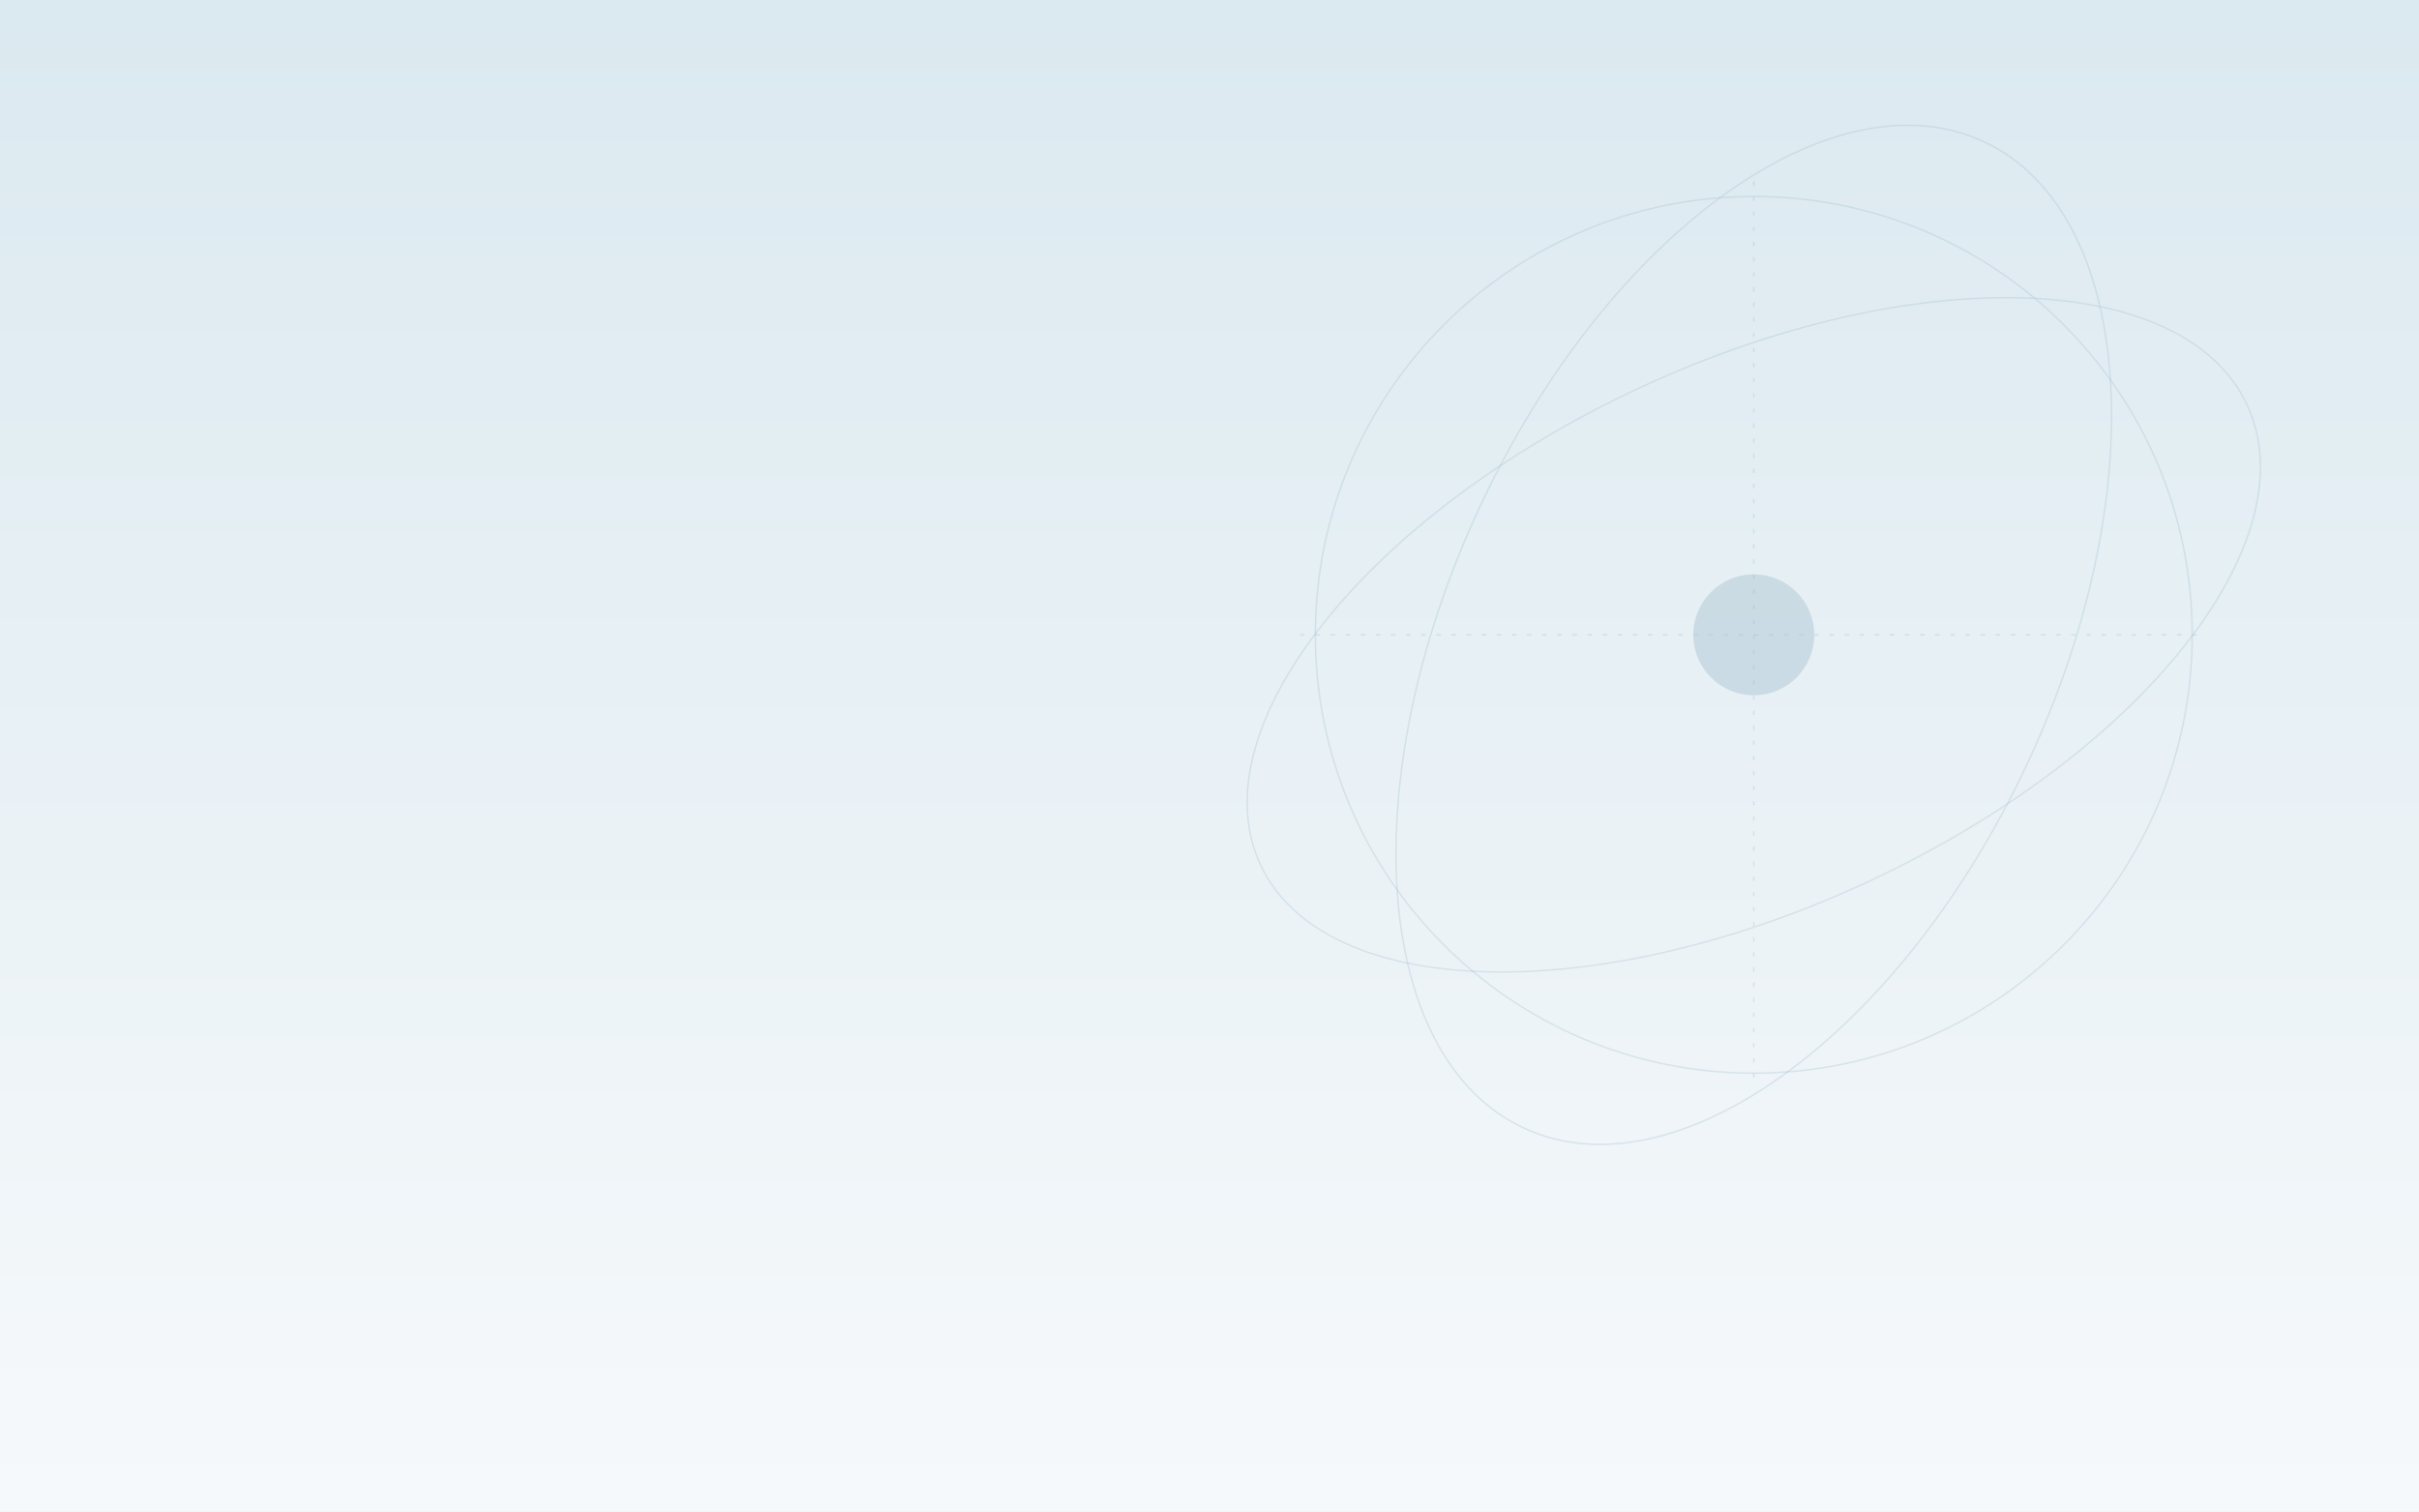
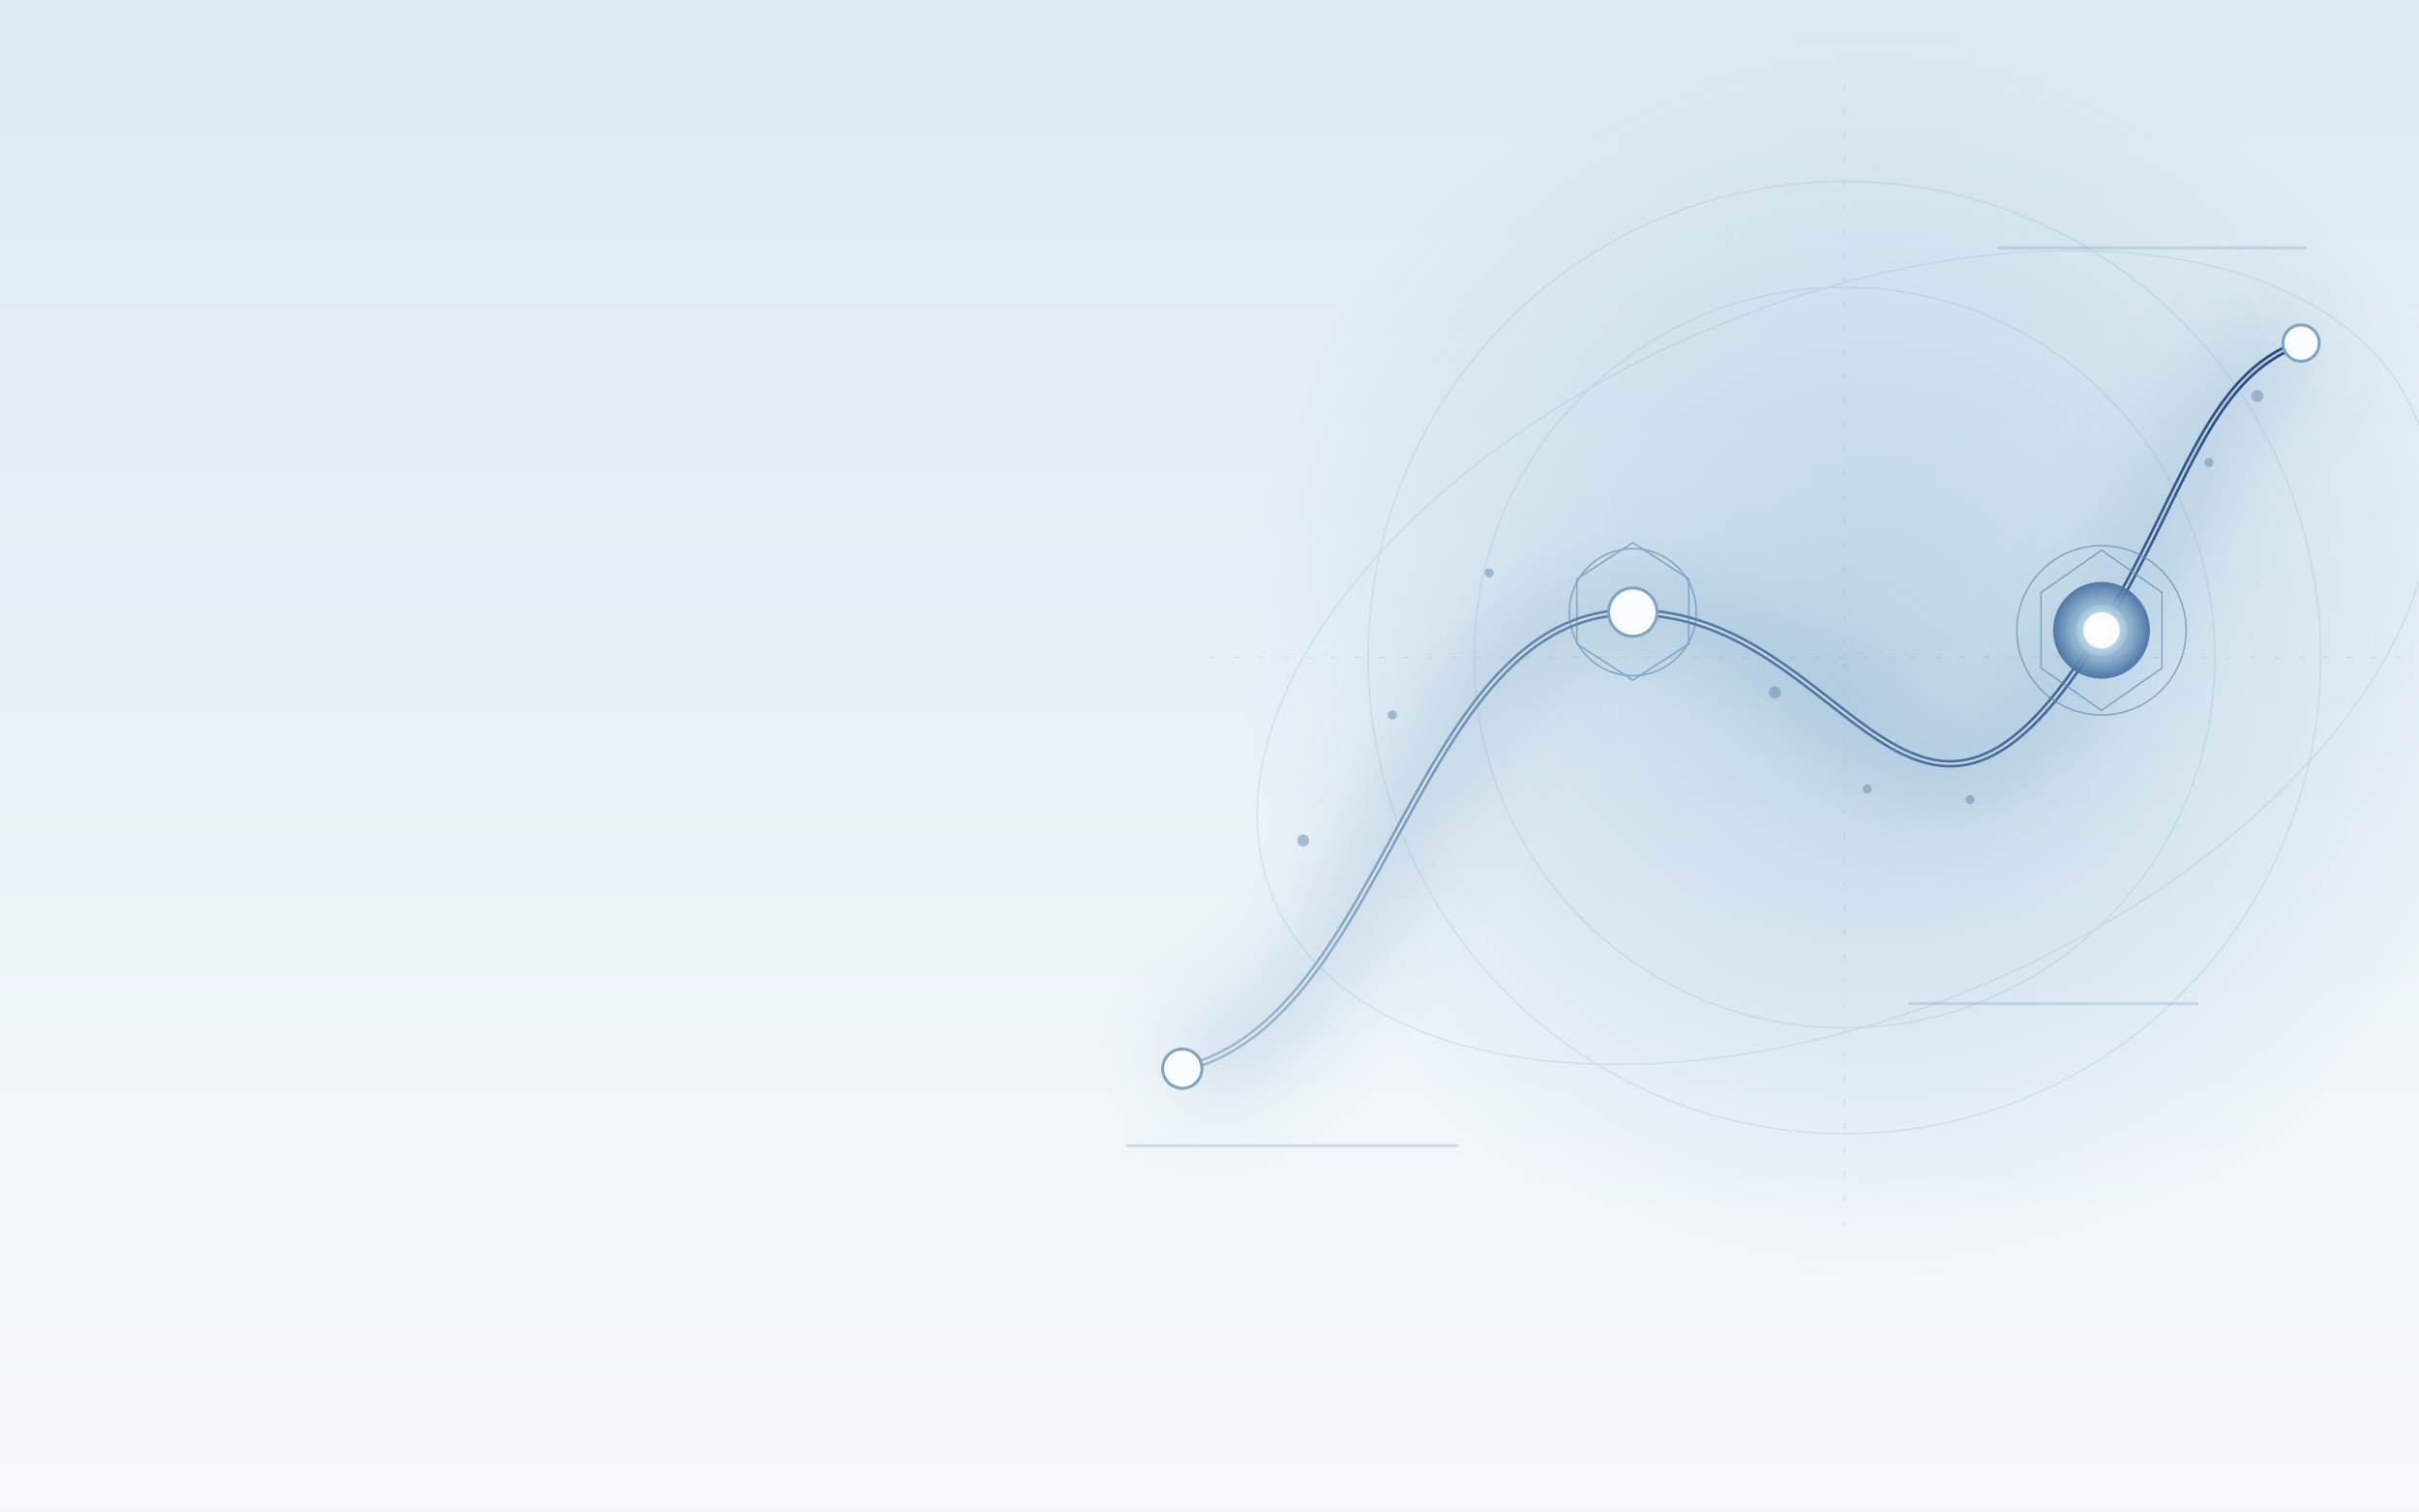
- <svg xmlns="http://www.w3.org/2000/svg" width="1600" height="1000" viewBox="0 0 1600 1000">
+ <svg xmlns="http://www.w3.org/2000/svg" width="1600" height="1000" viewBox="0 0 1600 1000" role="img" aria-labelledby="title">
  <defs>
-     <linearGradient id="sky" x2="0" y2="1">
-       <stop stop-color="#dbe9f0" />
-       <stop offset="1" stop-color="#f6f9fb" />
+     <linearGradient id="sky" x1="0" y1="0" x2="0" y2="1">
+       <stop stop-color="#dceaf2" />
+       <stop offset="1" stop-color="#f7fafc" />
    </linearGradient>
+     <linearGradient id="path" x1="820" y1="700" x2="1490" y2="210" gradientUnits="userSpaceOnUse">
+       <stop stop-color="#9bbbd1" />
+       <stop offset=".48" stop-color="#557da9" />
+       <stop offset="1" stop-color="#244d83" />
+     </linearGradient>
+     <radialGradient id="halo">
+       <stop stop-color="#8db6d5" stop-opacity=".48" />
+       <stop offset="1" stop-color="#8db6d5" stop-opacity="0" />
+     </radialGradient>
+     <radialGradient id="core">
+       <stop stop-color="#f6fbff" />
+       <stop offset=".48" stop-color="#9fc2d9" />
+       <stop offset="1" stop-color="#416da0" />
+     </radialGradient>
+     <filter id="glow" x="-80%" y="-80%" width="260%" height="260%">
+       <feGaussianBlur stdDeviation="24" />
+     </filter>
  </defs>
  <rect width="1600" height="1000" fill="url(#sky)" />
-   <g fill="none" stroke="#9ab6ca" stroke-opacity=".28">
-     <ellipse cx="1160" cy="420" rx="360" ry="180" transform="rotate(-25 1160 420)" />
-     <ellipse cx="1160" cy="420" rx="290" ry="290" />
-     <ellipse cx="1160" cy="420" rx="200" ry="360" transform="rotate(25 1160 420)" />
-     <path d="M860 420H1460M1160 120V720" stroke-dasharray="3 7" />
+   <circle cx="1240" cy="430" r="420" fill="url(#halo)" />
+   <g fill="none" stroke="#7398b8" opacity=".18">
+     <circle cx="1220" cy="435" r="315" />
+     <circle cx="1220" cy="435" r="245" />
+     <ellipse cx="1220" cy="435" rx="410" ry="235" transform="rotate(-23 1220 435)" />
+     <path d="M800 435h790M1220 55v760" stroke-dasharray="4 12" />
  </g>
-   <circle cx="1160" cy="420" r="40" fill="#89acbf" fill-opacity=".3" />
+   <path d="M782 707C919 675 935 404 1080 405S1266 622 1390 417c55-91 70-169 132-190" fill="none" stroke="#729bc2" stroke-opacity=".22" stroke-width="58" filter="url(#glow)" />
+   <path d="M782 707C919 675 935 404 1080 405S1266 622 1390 417c55-91 70-169 132-190" fill="none" stroke="url(#path)" stroke-width="5" stroke-linecap="round" />
+   <path d="M782 707C919 675 935 404 1080 405S1266 622 1390 417c55-91 70-169 132-190" fill="none" stroke="#fff" stroke-opacity=".7" stroke-width="1.5" stroke-linecap="round" />
+   <g fill="#f9fcff" stroke="#7da5c4" stroke-width="2">
+     <circle cx="782" cy="707" r="13" />
+     <circle cx="1080" cy="405" r="16" />
+     <circle cx="1390" cy="417" r="18" />
+     <circle cx="1522" cy="227" r="12" />
+   </g>
+   <g fill="none" stroke="#5d88b1" opacity=".65">
+     <circle cx="1080" cy="405" r="42" />
+     <circle cx="1390" cy="417" r="56" />
+     <path d="M1043 383l37-24 37 24v43l-37 24-37-24z" />
+     <path d="M1350 392l40-28 40 28v50l-40 28-40-28z" />
+   </g>
+   <circle cx="1390" cy="417" r="32" fill="url(#core)" opacity=".9" />
+   <circle cx="1390" cy="417" r="12" fill="#fff" opacity=".9" />
+   <g fill="#5e87ab" opacity=".48">
+     <circle cx="862" cy="556" r="4" />
+     <circle cx="921" cy="473" r="3" />
+     <circle cx="985" cy="379" r="3" />
+     <circle cx="1174" cy="458" r="4" />
+     <circle cx="1235" cy="522" r="3" />
+     <circle cx="1303" cy="529" r="3" />
+     <circle cx="1461" cy="306" r="3" />
+     <circle cx="1493" cy="262" r="4" />
+   </g>
+   <path d="M746 758h218M1263 664h190M1322 164h203" stroke="#7599b5" stroke-opacity=".28" stroke-width="2" stroke-linecap="round" />
</svg>
